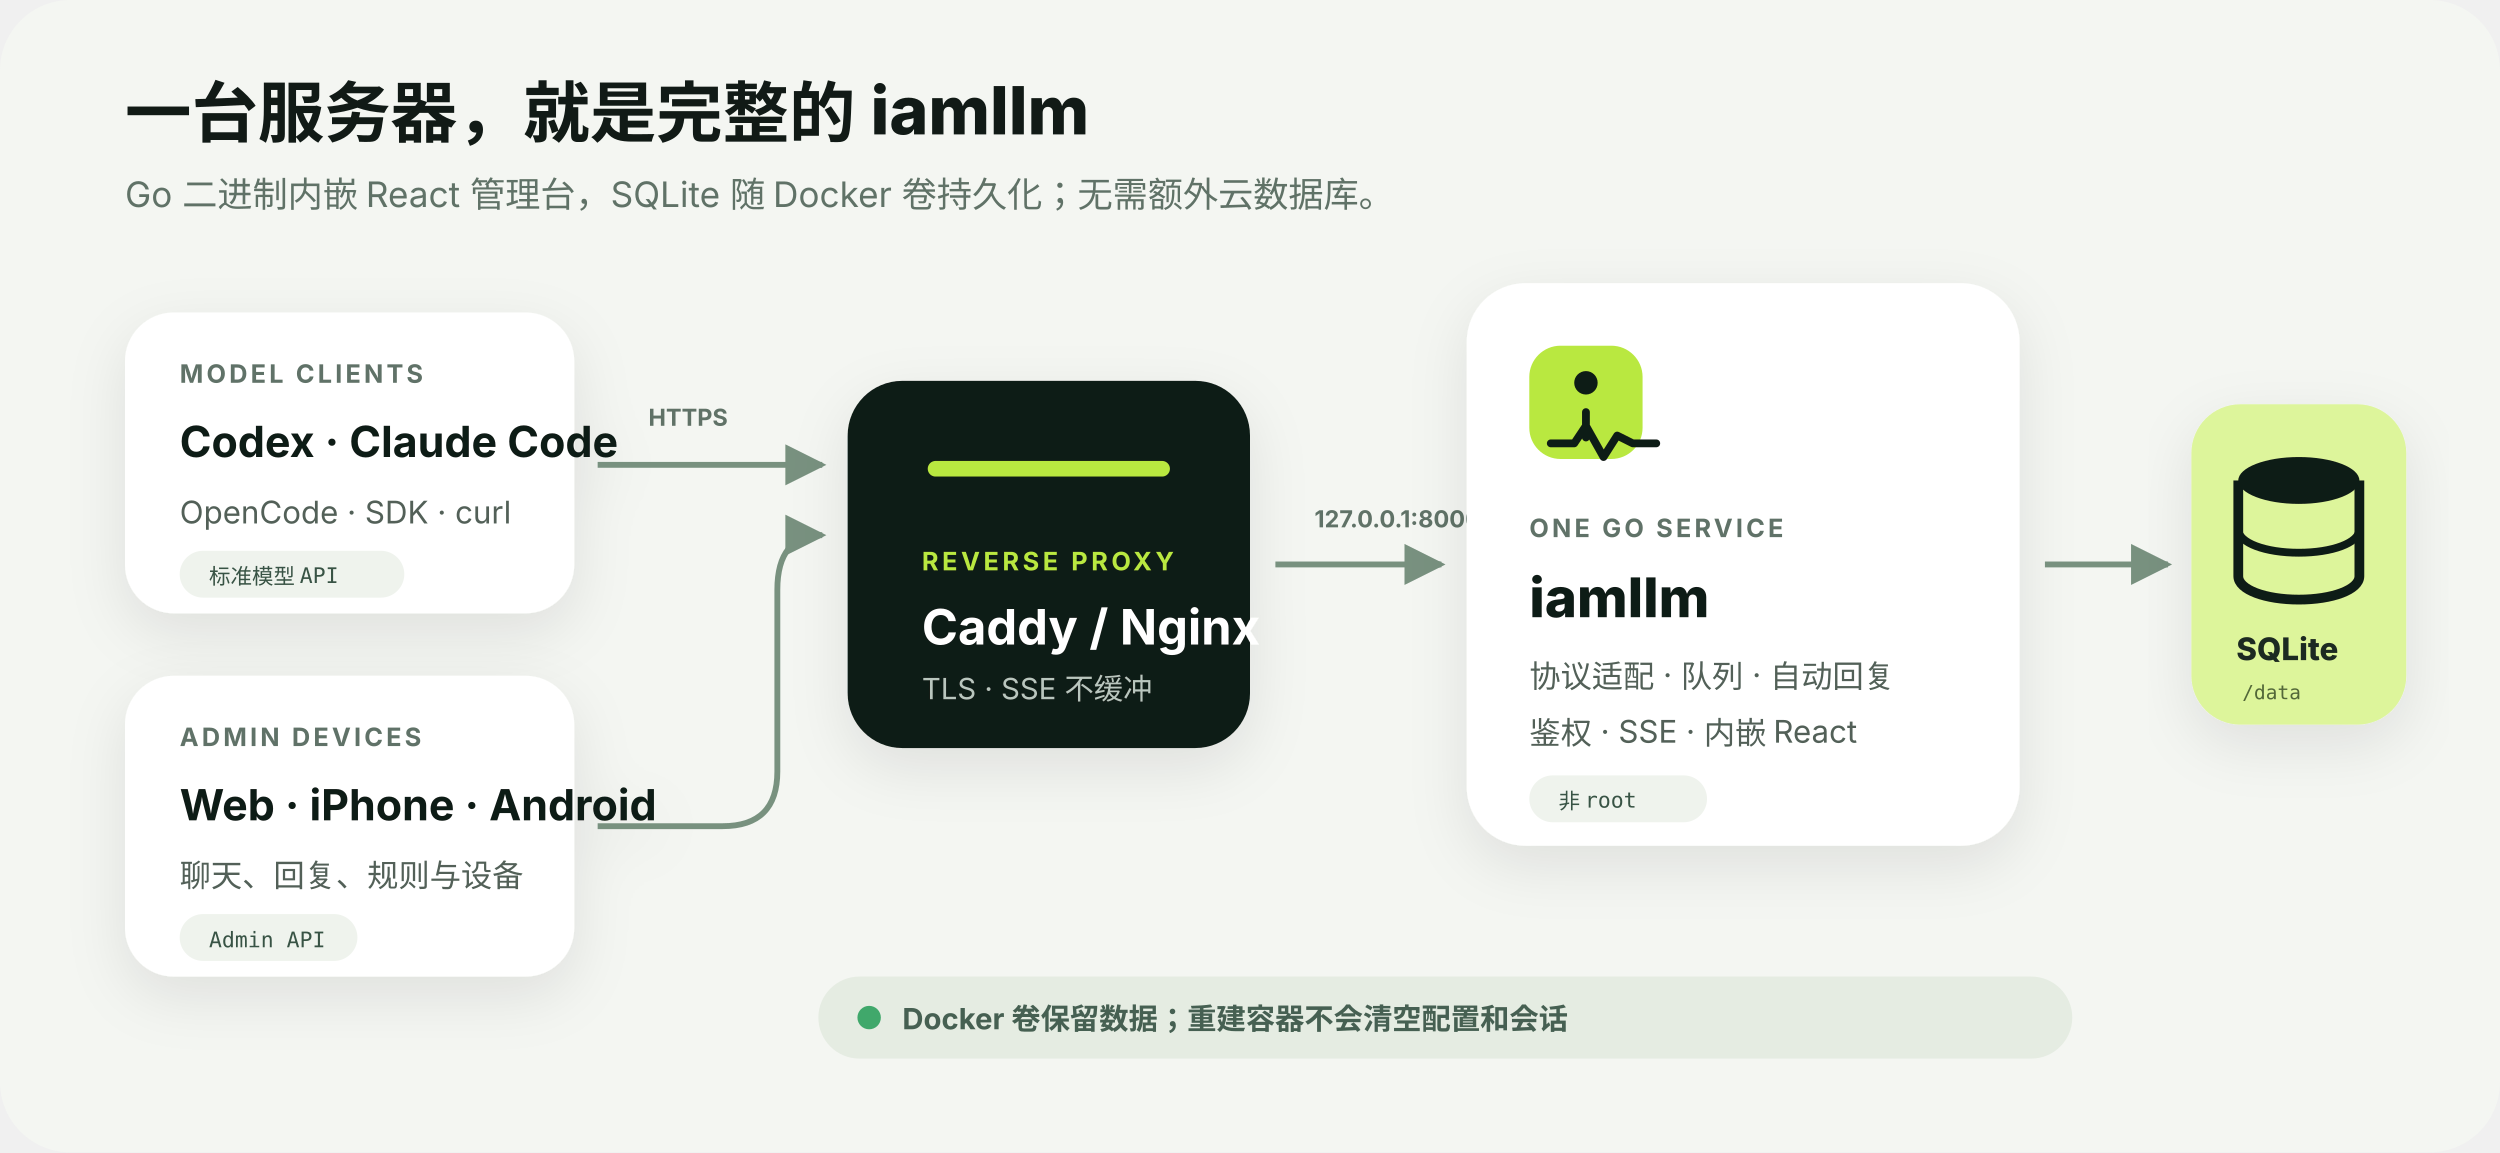
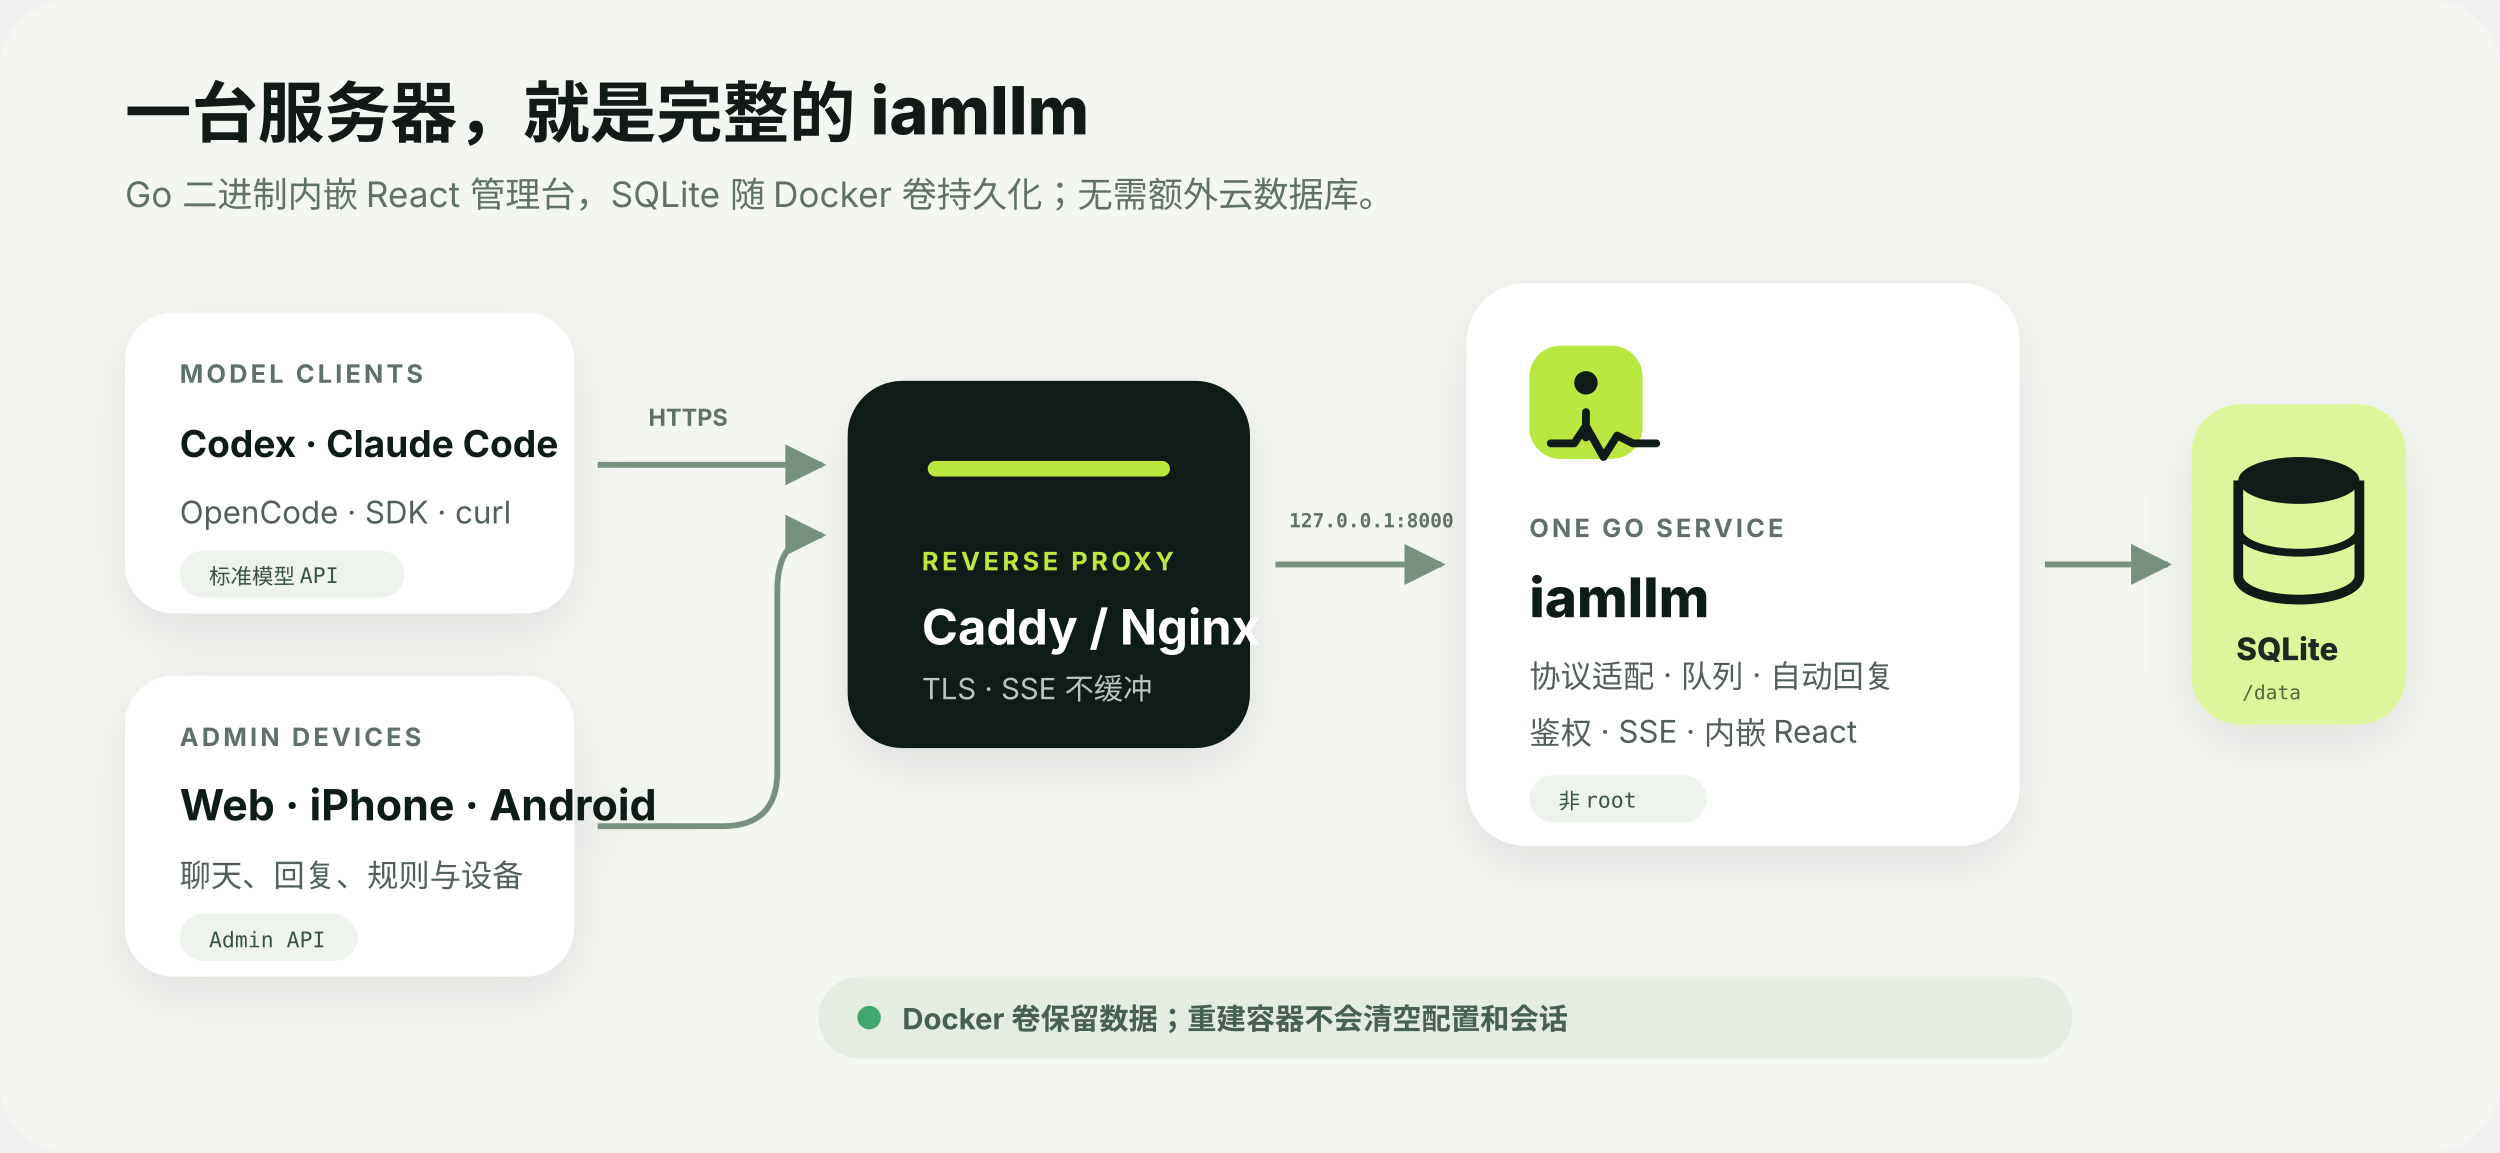
<svg xmlns="http://www.w3.org/2000/svg" viewBox="0 0 1280 590" role="img" aria-labelledby="title desc">
  <defs>
    <filter id="s" x="-20%" y="-20%" width="140%" height="150%">
      <feDropShadow dx="0" dy="10" stdDeviation="15" flood-color="#111A16" flood-opacity=".09" />
    </filter>
    <marker id="a" viewBox="0 0 10 10" refX="9" refY="5" markerWidth="7" markerHeight="7" orient="auto">
      <path d="M0 0l10 5-10 5z" fill="#78917F" />
    </marker>
  </defs>
  <rect width="1280" height="590" rx="36" fill="#F4F6F2" />
  <text x="64" y="70" fill="#111A16" font-family="Inter, -apple-system, BlinkMacSystemFont, 'Segoe UI', sans-serif" font-size="34" font-weight="760">一台服务器，就是完整的 iamllm</text>
  <text x="64" y="106" fill="#607267" font-family="Inter, -apple-system, BlinkMacSystemFont, 'Segoe UI', sans-serif" font-size="18">Go 二进制内嵌 React 管理台，SQLite 随 Docker 卷持久化；无需额外云数据库。</text>
  <g filter="url(#s)">
    <rect x="64" y="160" width="230" height="154" rx="25" fill="#FFFFFF" />
    <text x="92" y="196" fill="#607267" font-family="Inter, -apple-system, BlinkMacSystemFont, 'Segoe UI', sans-serif" font-size="13" font-weight="700" letter-spacing="1.6">MODEL CLIENTS</text>
-     <text x="92" y="234" fill="#111A16" font-family="Inter, -apple-system, BlinkMacSystemFont, 'Segoe UI', sans-serif" font-size="22" font-weight="740">Codex · Claude Code</text>
+     <text x="92" y="234" fill="#111A16" font-family="Inter, -apple-system, BlinkMacSystemFont, 'Segoe UI', sans-serif" font-size="19" font-weight="740">Codex · Claude Code</text>
    <text x="92" y="268" fill="#526158" font-family="Inter, -apple-system, BlinkMacSystemFont, 'Segoe UI', sans-serif" font-size="16">OpenCode · SDK · curl</text>
    <rect x="92" y="282" width="115" height="24" rx="12" fill="#EFF3ED" />
    <text x="107" y="299" fill="#385344" font-family="ui-monospace, SFMono-Regular, Menlo, monospace" font-size="11">标准模型 API</text>
  </g>
  <g filter="url(#s)">
    <rect x="64" y="346" width="230" height="154" rx="25" fill="#FFFFFF" />
    <text x="92" y="382" fill="#607267" font-family="Inter, -apple-system, BlinkMacSystemFont, 'Segoe UI', sans-serif" font-size="13" font-weight="700" letter-spacing="1.6">ADMIN DEVICES</text>
    <text x="92" y="420" fill="#111A16" font-family="Inter, -apple-system, BlinkMacSystemFont, 'Segoe UI', sans-serif" font-size="22" font-weight="740">Web · iPhone · Android</text>
    <text x="92" y="454" fill="#526158" font-family="Inter, -apple-system, BlinkMacSystemFont, 'Segoe UI', sans-serif" font-size="16">聊天、回复、规则与设备</text>
    <rect x="92" y="468" width="91" height="24" rx="12" fill="#EFF3ED" />
    <text x="107" y="485" fill="#385344" font-family="ui-monospace, SFMono-Regular, Menlo, monospace" font-size="11">Admin API</text>
  </g>
  <path d="M306 238H421" fill="none" stroke="#78917F" stroke-width="3" marker-end="url(#a)" />
  <path d="M306 423H370Q398 423 398 395V302Q398 274 421 274" fill="none" stroke="#78917F" stroke-width="3" marker-end="url(#a)" />
  <text x="332" y="218" fill="#607267" font-family="Inter, -apple-system, BlinkMacSystemFont, 'Segoe UI', sans-serif" font-size="12" font-weight="700">HTTPS</text>
  <g filter="url(#s)">
    <rect x="434" y="195" width="206" height="188" rx="28" fill="#111A16" />
    <path d="M479 240h116" stroke="#B9E83F" stroke-width="8" stroke-linecap="round" />
    <text x="472" y="292" fill="#B9E83F" font-family="Inter, -apple-system, BlinkMacSystemFont, 'Segoe UI', sans-serif" font-size="13" font-weight="700" letter-spacing="1.8">REVERSE PROXY</text>
    <text x="472" y="330" fill="#FFFFFF" font-family="Inter, -apple-system, BlinkMacSystemFont, 'Segoe UI', sans-serif" font-size="25" font-weight="740">Caddy / Nginx</text>
    <text x="472" y="358" fill="#B9C6BE" font-family="Inter, -apple-system, BlinkMacSystemFont, 'Segoe UI', sans-serif" font-size="15">TLS · SSE 不缓冲</text>
  </g>
  <path d="M653 289H738" fill="none" stroke="#78917F" stroke-width="3" marker-end="url(#a)" />
-   <text x="673" y="270" fill="#607267" font-family="Inter, -apple-system, BlinkMacSystemFont, 'Segoe UI', sans-serif" font-size="12" font-weight="700">127.0.0.1:8000</text>
+   <text x="660" y="270" fill="#607267" font-family="ui-monospace, SFMono-Regular, Menlo, monospace" font-size="10" font-weight="700">127.0.0.1:8000</text>
  <g filter="url(#s)">
    <rect x="751" y="145" width="283" height="288" rx="30" fill="#FFFFFF" />
    <rect x="783" y="177" width="58" height="58" rx="16" fill="#B9E83F" />
    <circle cx="812" cy="196" r="6" fill="#111A16" />
    <path d="M812 211v13M794 227h12l6-9 9 16 7-11 8 4h12" fill="none" stroke="#111A16" stroke-width="4" stroke-linecap="round" stroke-linejoin="round" />
    <text x="783" y="275" fill="#607267" font-family="Inter, -apple-system, BlinkMacSystemFont, 'Segoe UI', sans-serif" font-size="13" font-weight="700" letter-spacing="1.6">ONE GO SERVICE</text>
    <text x="783" y="316" fill="#111A16" font-family="Inter, -apple-system, BlinkMacSystemFont, 'Segoe UI', sans-serif" font-size="28" font-weight="760">iamllm</text>
    <text x="783" y="352" fill="#526158" font-family="Inter, -apple-system, BlinkMacSystemFont, 'Segoe UI', sans-serif" font-size="16">协议适配 · 队列 · 自动回复</text>
    <text x="783" y="381" fill="#526158" font-family="Inter, -apple-system, BlinkMacSystemFont, 'Segoe UI', sans-serif" font-size="16">鉴权 · SSE · 内嵌 React</text>
    <rect x="783" y="397" width="91" height="24" rx="12" fill="#EFF3ED" />
    <text x="798" y="414" fill="#385344" font-family="ui-monospace, SFMono-Regular, Menlo, monospace" font-size="11">非 root</text>
  </g>
  <path d="M1047 289H1110" fill="none" stroke="#78917F" stroke-width="3" marker-end="url(#a)" />
  <g filter="url(#s)">
    <rect x="1122" y="207" width="110" height="164" rx="25" fill="#DDF59B" />
    <ellipse cx="1177" cy="246" rx="31" ry="12" fill="#111A16" />
    <path d="M1146 246v49c0 7 14 12 31 12s31-5 31-12v-49" fill="none" stroke="#111A16" stroke-width="5" />
    <path d="M1146 271c0 7 14 12 31 12s31-5 31-12" fill="none" stroke="#111A16" stroke-width="4" />
    <text x="1145" y="338" fill="#1E2B20" font-family="Inter, -apple-system, BlinkMacSystemFont, 'Segoe UI', sans-serif" font-size="16" font-weight="760">SQLite</text>
    <text x="1148" y="358" fill="#526738" font-family="ui-monospace, SFMono-Regular, Menlo, monospace" font-size="10">/data</text>
  </g>
  <rect x="419" y="500" width="642" height="42" rx="21" fill="#E5ECE2" />
  <circle cx="445" cy="521" r="6" fill="#40A86B" />
  <text x="462" y="527" fill="#466052" font-family="Inter, -apple-system, BlinkMacSystemFont, 'Segoe UI', sans-serif" font-size="15" font-weight="650">Docker 卷保留数据；重建容器不会清空配置和会话</text>
</svg>
